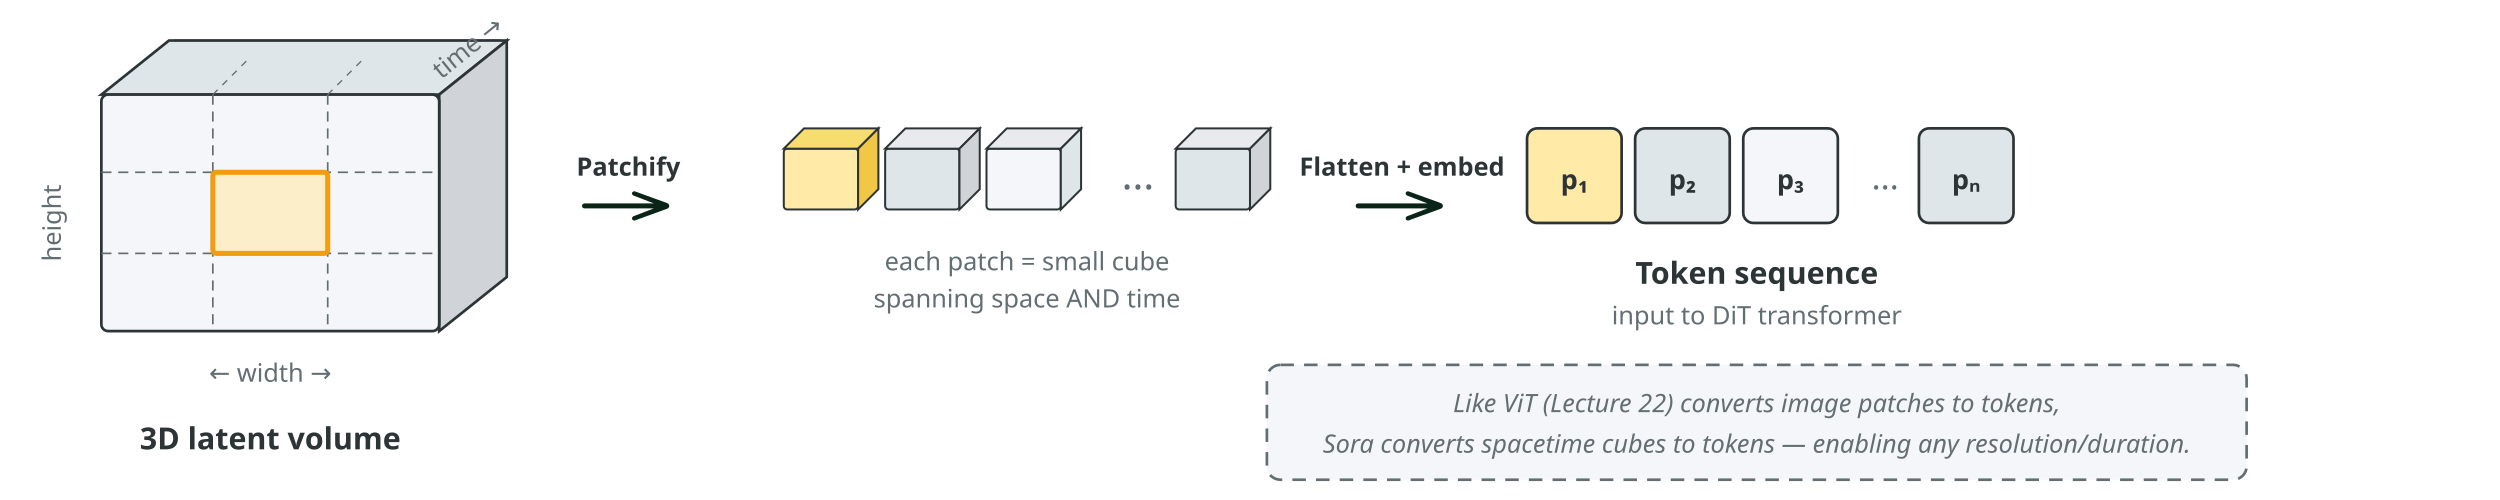
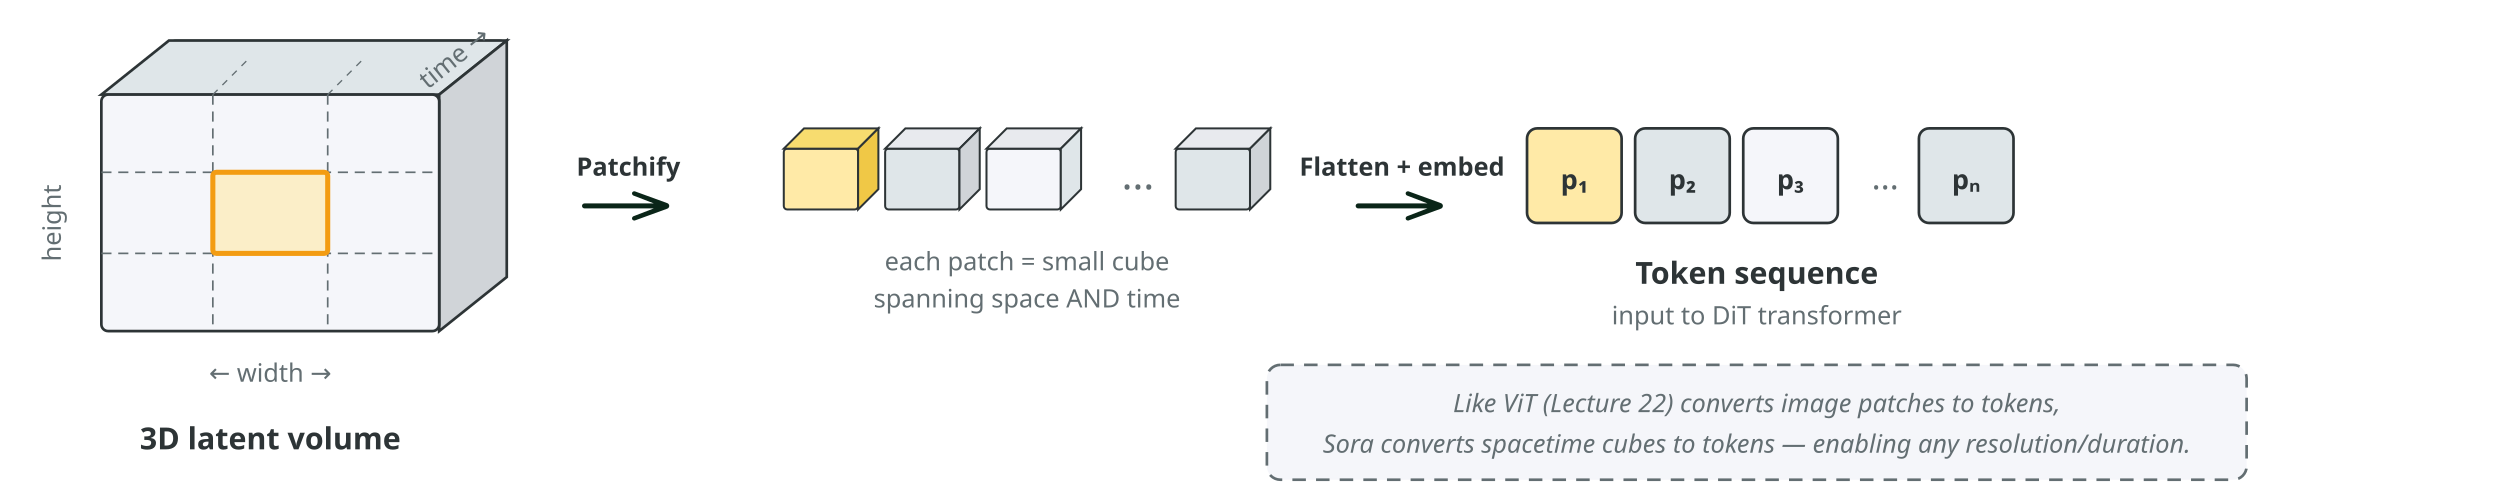
<svg xmlns="http://www.w3.org/2000/svg" viewBox="0 -8 740 148">
  <defs>
    <symbol id="stp-arrow" viewBox="0 0 76.41 27.12">
      <path d="M43.3,1.69c-.92-.1-1.78.32-2.08,1.1-.3.79.06,1.69.83,2.23l1.19.46s0,0,0,0c0,0,0,0,0,0l15.39,5.94H2.98c-1.1,0-2,.9-2,2s.9,2,2,2h55.64l-15.4,5.94s0,0,0,0c0,0,0,0,0,0l-1.17.45c-.77.54-1.14,1.45-.83,2.24.3.78,1.16,1.2,2.09,1.1l1.15-.42s0,0,.01,0c0,0,0,0,0,0l24.98-9.1c2.07-.75,2.06-3.67,0-4.42L44.45,2.11" fill="currentColor" />
    </symbol>
  </defs>
  <rect x="50" y="4" width="100" height="70" rx="2" fill="#e8eaee" stroke="#2d3436" stroke-width="0.6" />
  <polygon points="30,20 50,4 150,4 130,20" fill="#dfe6e9" stroke="#2d3436" stroke-width="0.8" />
  <polygon points="130,20 150,4 150,74 130,90" fill="#d0d4d8" stroke="#2d3436" stroke-width="0.8" />
  <rect x="30" y="20" width="100" height="70" rx="2" fill="#f5f6fa" stroke="#2d3436" stroke-width="0.8" />
  <line x1="63" y1="20" x2="63" y2="90" stroke="#636e72" stroke-width="0.5" stroke-dasharray="3,2" />
  <line x1="97" y1="20" x2="97" y2="90" stroke="#636e72" stroke-width="0.5" stroke-dasharray="3,2" />
  <line x1="30" y1="43" x2="130" y2="43" stroke="#636e72" stroke-width="0.5" stroke-dasharray="3,2" />
  <line x1="30" y1="67" x2="130" y2="67" stroke="#636e72" stroke-width="0.5" stroke-dasharray="3,2" />
  <line x1="63" y1="20" x2="73" y2="10" stroke="#636e72" stroke-width="0.4" stroke-dasharray="2,2" />
  <line x1="97" y1="20" x2="107" y2="10" stroke="#636e72" stroke-width="0.4" stroke-dasharray="2,2" />
  <rect x="63" y="43" width="34" height="24" rx="1" fill="#ffeaa7" fill-opacity="0.6" stroke="#f39c12" stroke-width="1.5" />
  <text x="80" y="105" text-anchor="middle" font-size="7.5" font-family="Avenir,sans-serif" fill="#636e72">← width →</text>
  <text x="18" y="58" text-anchor="middle" font-size="7.5" font-family="Avenir,sans-serif" fill="#636e72" transform="rotate(-90,18,58)">height</text>
-   <text x="140" y="8" text-anchor="middle" font-size="7.5" font-family="Avenir,sans-serif" fill="#636e72" transform="rotate(-39,140,8)">time →</text>
+   <text x="136" y="11" text-anchor="middle" font-size="7.5" font-family="Avenir,sans-serif" fill="#636e72" transform="rotate(-39,136,11)">time →</text>
  <text x="80" y="125" text-anchor="middle" font-size="9" font-family="Avenir,sans-serif" fill="#2d3436" font-weight="bold">3D latent volume</text>
  <use href="#stp-arrow" x="156" y="48" width="60" height="10" style="color: #0a2518" />
  <text x="186" y="44" text-anchor="middle" font-size="7.5" font-family="Avenir,sans-serif" fill="#2d3436" font-weight="bold">Patchify</text>
  <rect x="232" y="36" width="22" height="18" rx="1" fill="#ffeaa7" stroke="#2d3436" stroke-width="0.6" />
  <polygon points="232,36 238,30 260,30 254,36" fill="#f7dc6f" stroke="#2d3436" stroke-width="0.6" />
  <polygon points="254,36 260,30 260,48 254,54" fill="#f0c846" stroke="#2d3436" stroke-width="0.6" />
  <rect x="262" y="36" width="22" height="18" rx="1" fill="#dfe6e9" stroke="#2d3436" stroke-width="0.6" />
  <polygon points="262,36 268,30 290,30 284,36" fill="#e8eaee" stroke="#2d3436" stroke-width="0.6" />
  <polygon points="284,36 290,30 290,48 284,54" fill="#d0d4d8" stroke="#2d3436" stroke-width="0.6" />
  <rect x="292" y="36" width="22" height="18" rx="1" fill="#f5f6fa" stroke="#2d3436" stroke-width="0.6" />
  <polygon points="292,36 298,30 320,30 314,36" fill="#e8eaee" stroke="#2d3436" stroke-width="0.6" />
  <polygon points="314,36 320,30 320,48 314,54" fill="#dfe6e9" stroke="#2d3436" stroke-width="0.6" />
  <text x="332" y="48" font-size="12" font-family="Avenir,sans-serif" fill="#636e72">...</text>
  <rect x="348" y="36" width="22" height="18" rx="1" fill="#dfe6e9" stroke="#2d3436" stroke-width="0.6" />
  <polygon points="348,36 354,30 376,30 370,36" fill="#e8eaee" stroke="#2d3436" stroke-width="0.6" />
  <polygon points="370,36 376,30 376,48 370,54" fill="#d0d4d8" stroke="#2d3436" stroke-width="0.6" />
  <text x="304" y="72" text-anchor="middle" font-size="7.5" font-family="Avenir,sans-serif" fill="#636e72">each patch = small cube</text>
  <text x="304" y="83" text-anchor="middle" font-size="7.5" font-family="Avenir,sans-serif" fill="#636e72">spanning space AND time</text>
  <use href="#stp-arrow" x="390" y="48" width="50" height="10" style="color: #0a2518" />
  <text x="415" y="44" text-anchor="middle" font-size="7.5" font-family="Avenir,sans-serif" fill="#2d3436" font-weight="bold">Flatten + embed</text>
  <rect x="452" y="30" width="28" height="28" rx="3" fill="#ffeaa7" stroke="#2d3436" stroke-width="0.8" />
  <text x="466" y="48" text-anchor="middle" font-size="8" font-family="Avenir,sans-serif" fill="#2d3436" font-weight="bold">p₁</text>
  <rect x="484" y="30" width="28" height="28" rx="3" fill="#dfe6e9" stroke="#2d3436" stroke-width="0.8" />
  <text x="498" y="48" text-anchor="middle" font-size="8" font-family="Avenir,sans-serif" fill="#2d3436" font-weight="bold">p₂</text>
  <rect x="516" y="30" width="28" height="28" rx="3" fill="#f5f6fa" stroke="#2d3436" stroke-width="0.8" />
  <text x="530" y="48" text-anchor="middle" font-size="8" font-family="Avenir,sans-serif" fill="#2d3436" font-weight="bold">p₃</text>
  <text x="554" y="48" font-size="10" font-family="Avenir,sans-serif" fill="#636e72">...</text>
  <rect x="568" y="30" width="28" height="28" rx="3" fill="#dfe6e9" stroke="#2d3436" stroke-width="0.8" />
  <text x="582" y="48" text-anchor="middle" font-size="8" font-family="Avenir,sans-serif" fill="#2d3436" font-weight="bold">pₙ</text>
  <text x="520" y="76" text-anchor="middle" font-size="9" font-family="Avenir,sans-serif" fill="#2d3436" font-weight="bold">Token sequence</text>
  <text x="520" y="88" text-anchor="middle" font-size="7.5" font-family="Avenir,sans-serif" fill="#636e72">input to DiT transformer</text>
  <rect x="375" y="100" width="290" height="34" rx="4" fill="#f5f6fa" stroke="#636e72" stroke-width="0.8" stroke-dasharray="4,3" />
  <text x="520" y="114" text-anchor="middle" font-size="7.5" font-family="Avenir,sans-serif" fill="#636e72" font-style="italic">Like ViT (Lecture 22) converts image patches to tokens,</text>
  <text x="520" y="126" text-anchor="middle" font-size="7.5" font-family="Avenir,sans-serif" fill="#636e72" font-style="italic">Sora converts spacetime cubes to tokens — enabling any resolution/duration.</text>
</svg>
